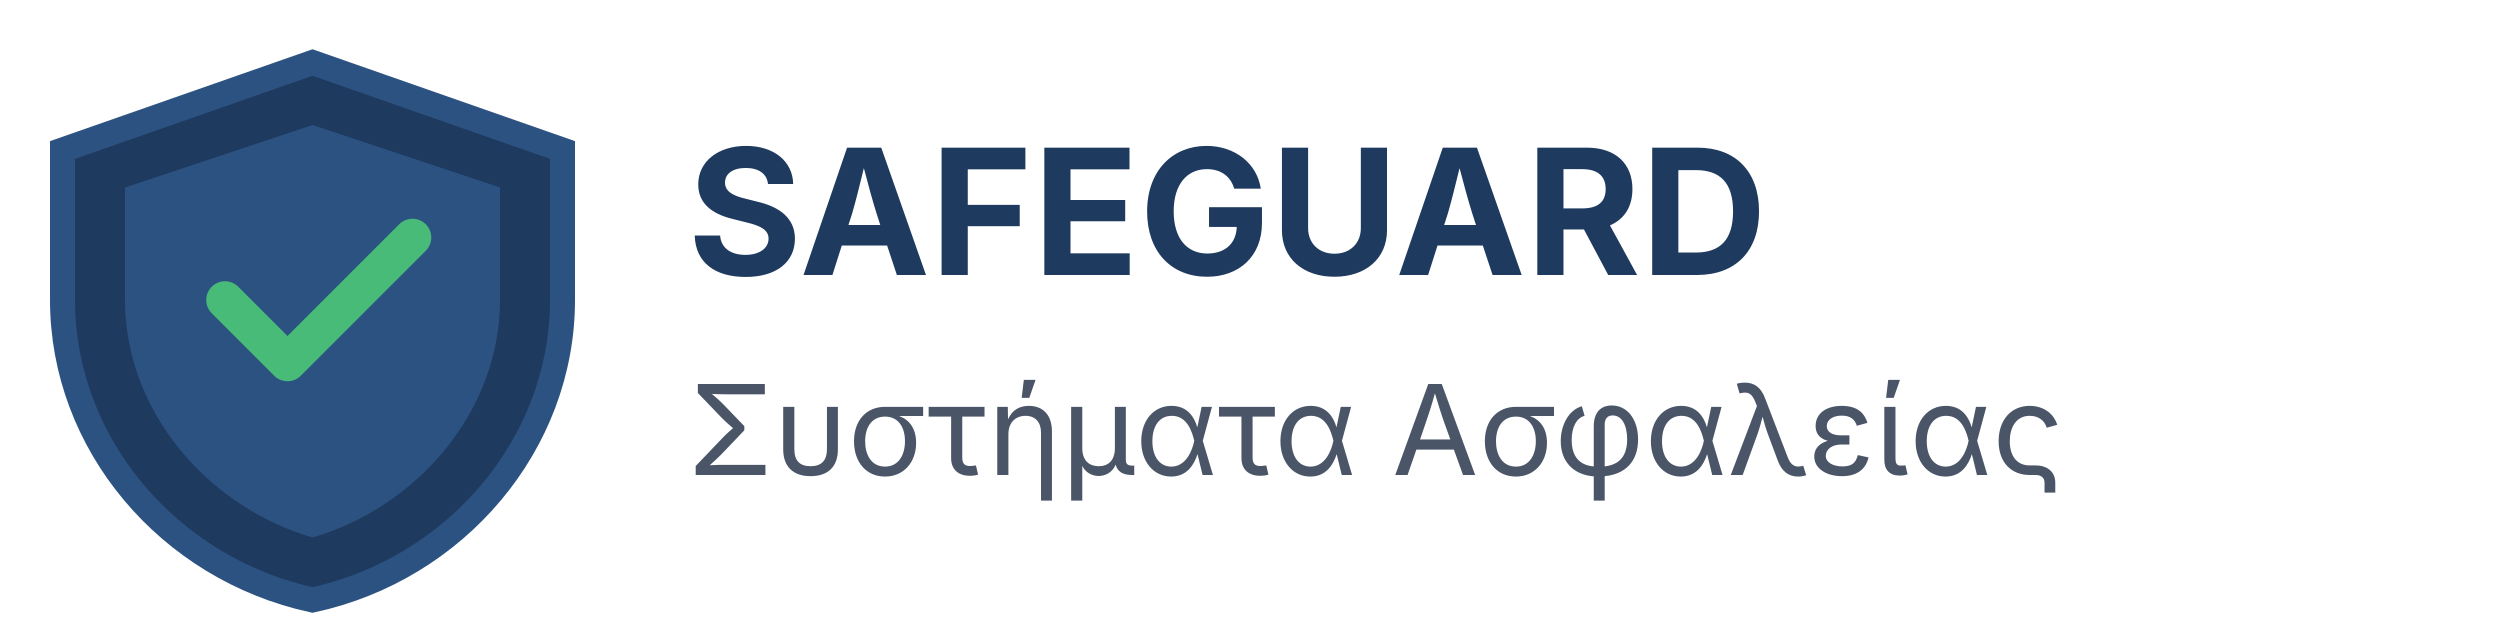
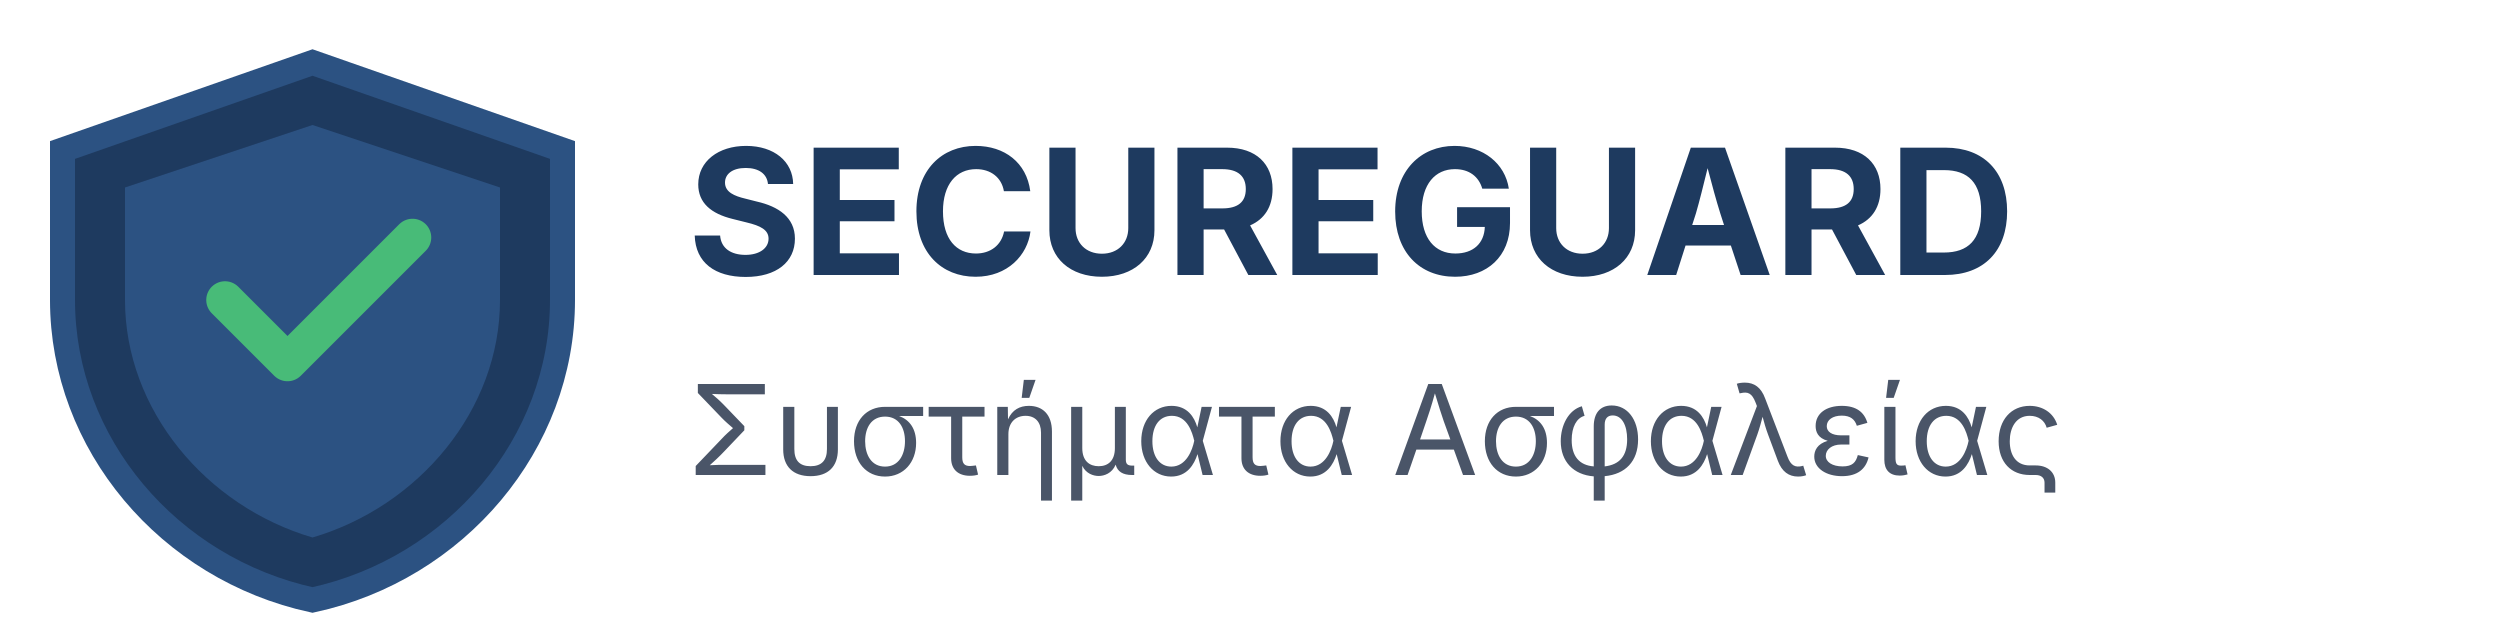
<svg xmlns="http://www.w3.org/2000/svg" width="200" height="50" viewBox="0 0 200 50" fill="none" role="img" aria-labelledby="logo-title">
  <path d="M25 5L5 12V24C5 35.5 13.5 45.5 25 48C36.5 45.5 45 35.5 45 24V12L25 5Z" fill="#1e3a5f" stroke="#2c5282" stroke-width="2" />
  <path d="M25 10L10 15V24C10 32.8 16.5 40.5 25 43C33.5 40.5 40 32.8 40 24V15L25 10Z" fill="#2c5282" />
  <path d="M18 24L23 29L33 19" stroke="#48bb78" stroke-width="3" stroke-linecap="round" stroke-linejoin="round" />
-   <text x="55" y="22" font-family="system-ui, -apple-system, sans-serif" font-size="14" font-weight="700" fill="#1e3a5f">SAFEGUARD</text>
+   <text x="55" y="22" font-family="system-ui, -apple-system, sans-serif" font-size="14" font-weight="700" fill="#1e3a5f">SECUREGUARD</text>
  <text x="55" y="38" font-family="system-ui, -apple-system, sans-serif" font-size="10" fill="#4a5568">Συστήματα Ασφαλείας</text>
</svg>
